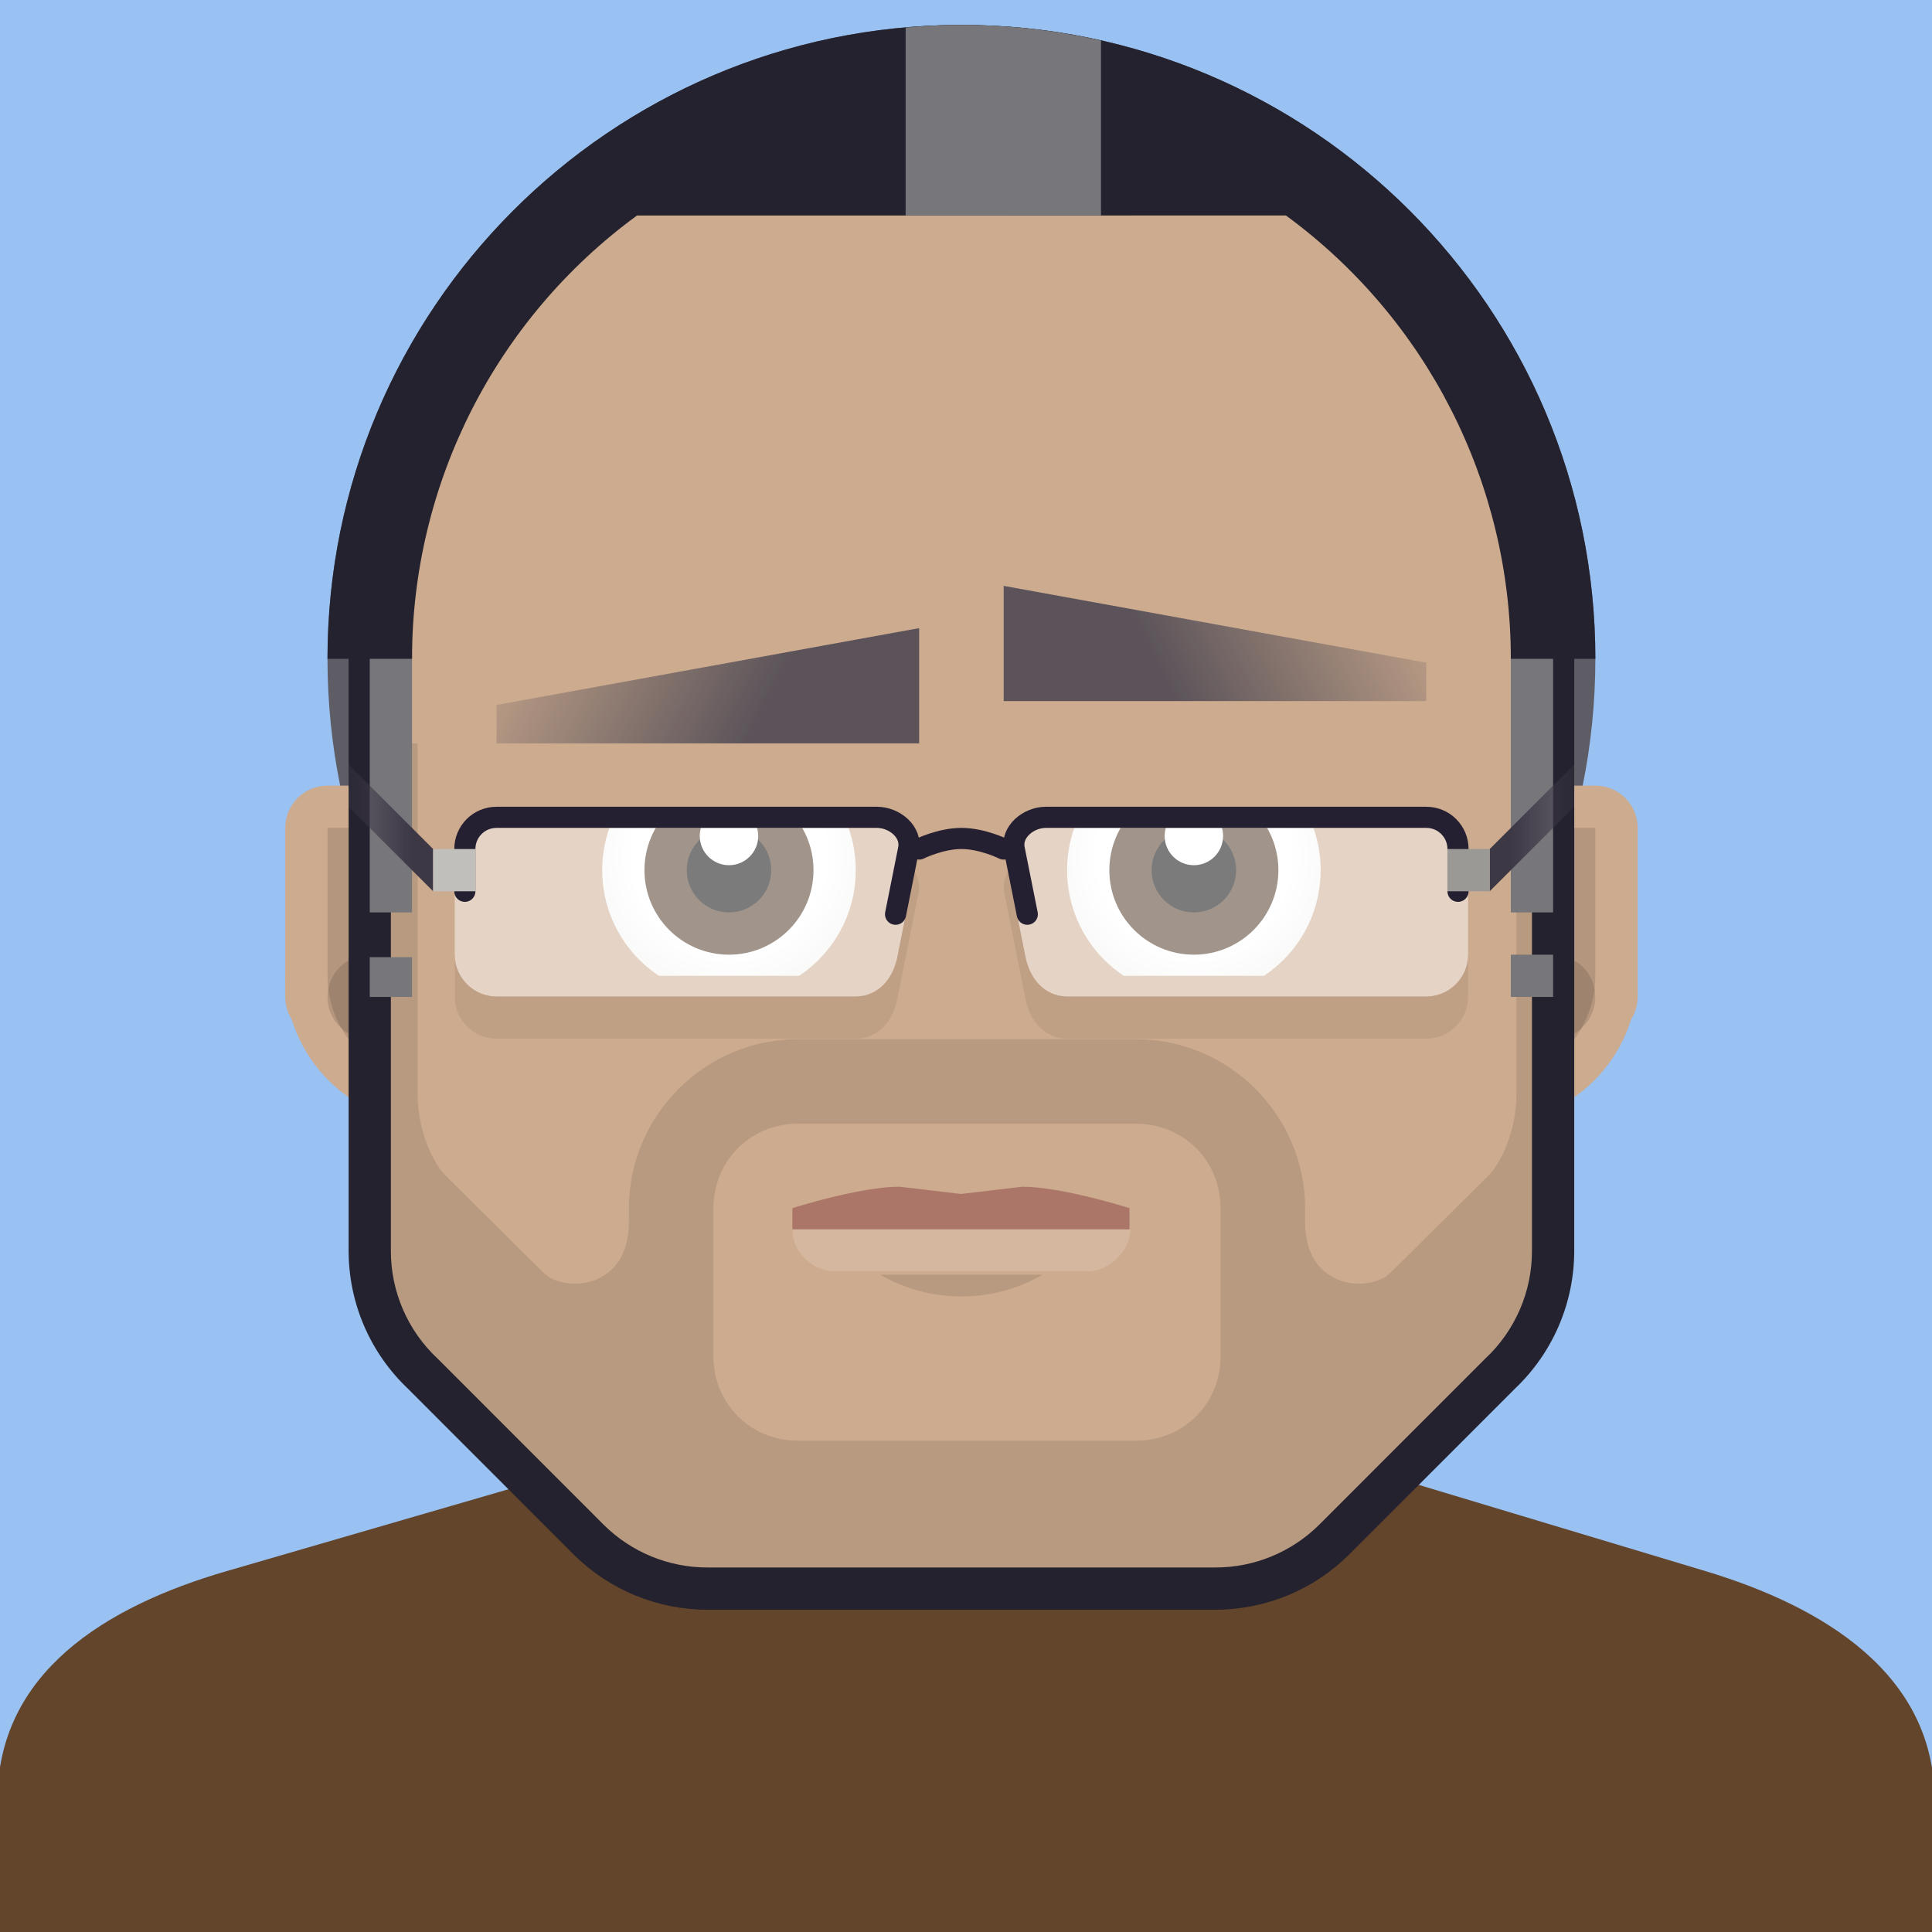
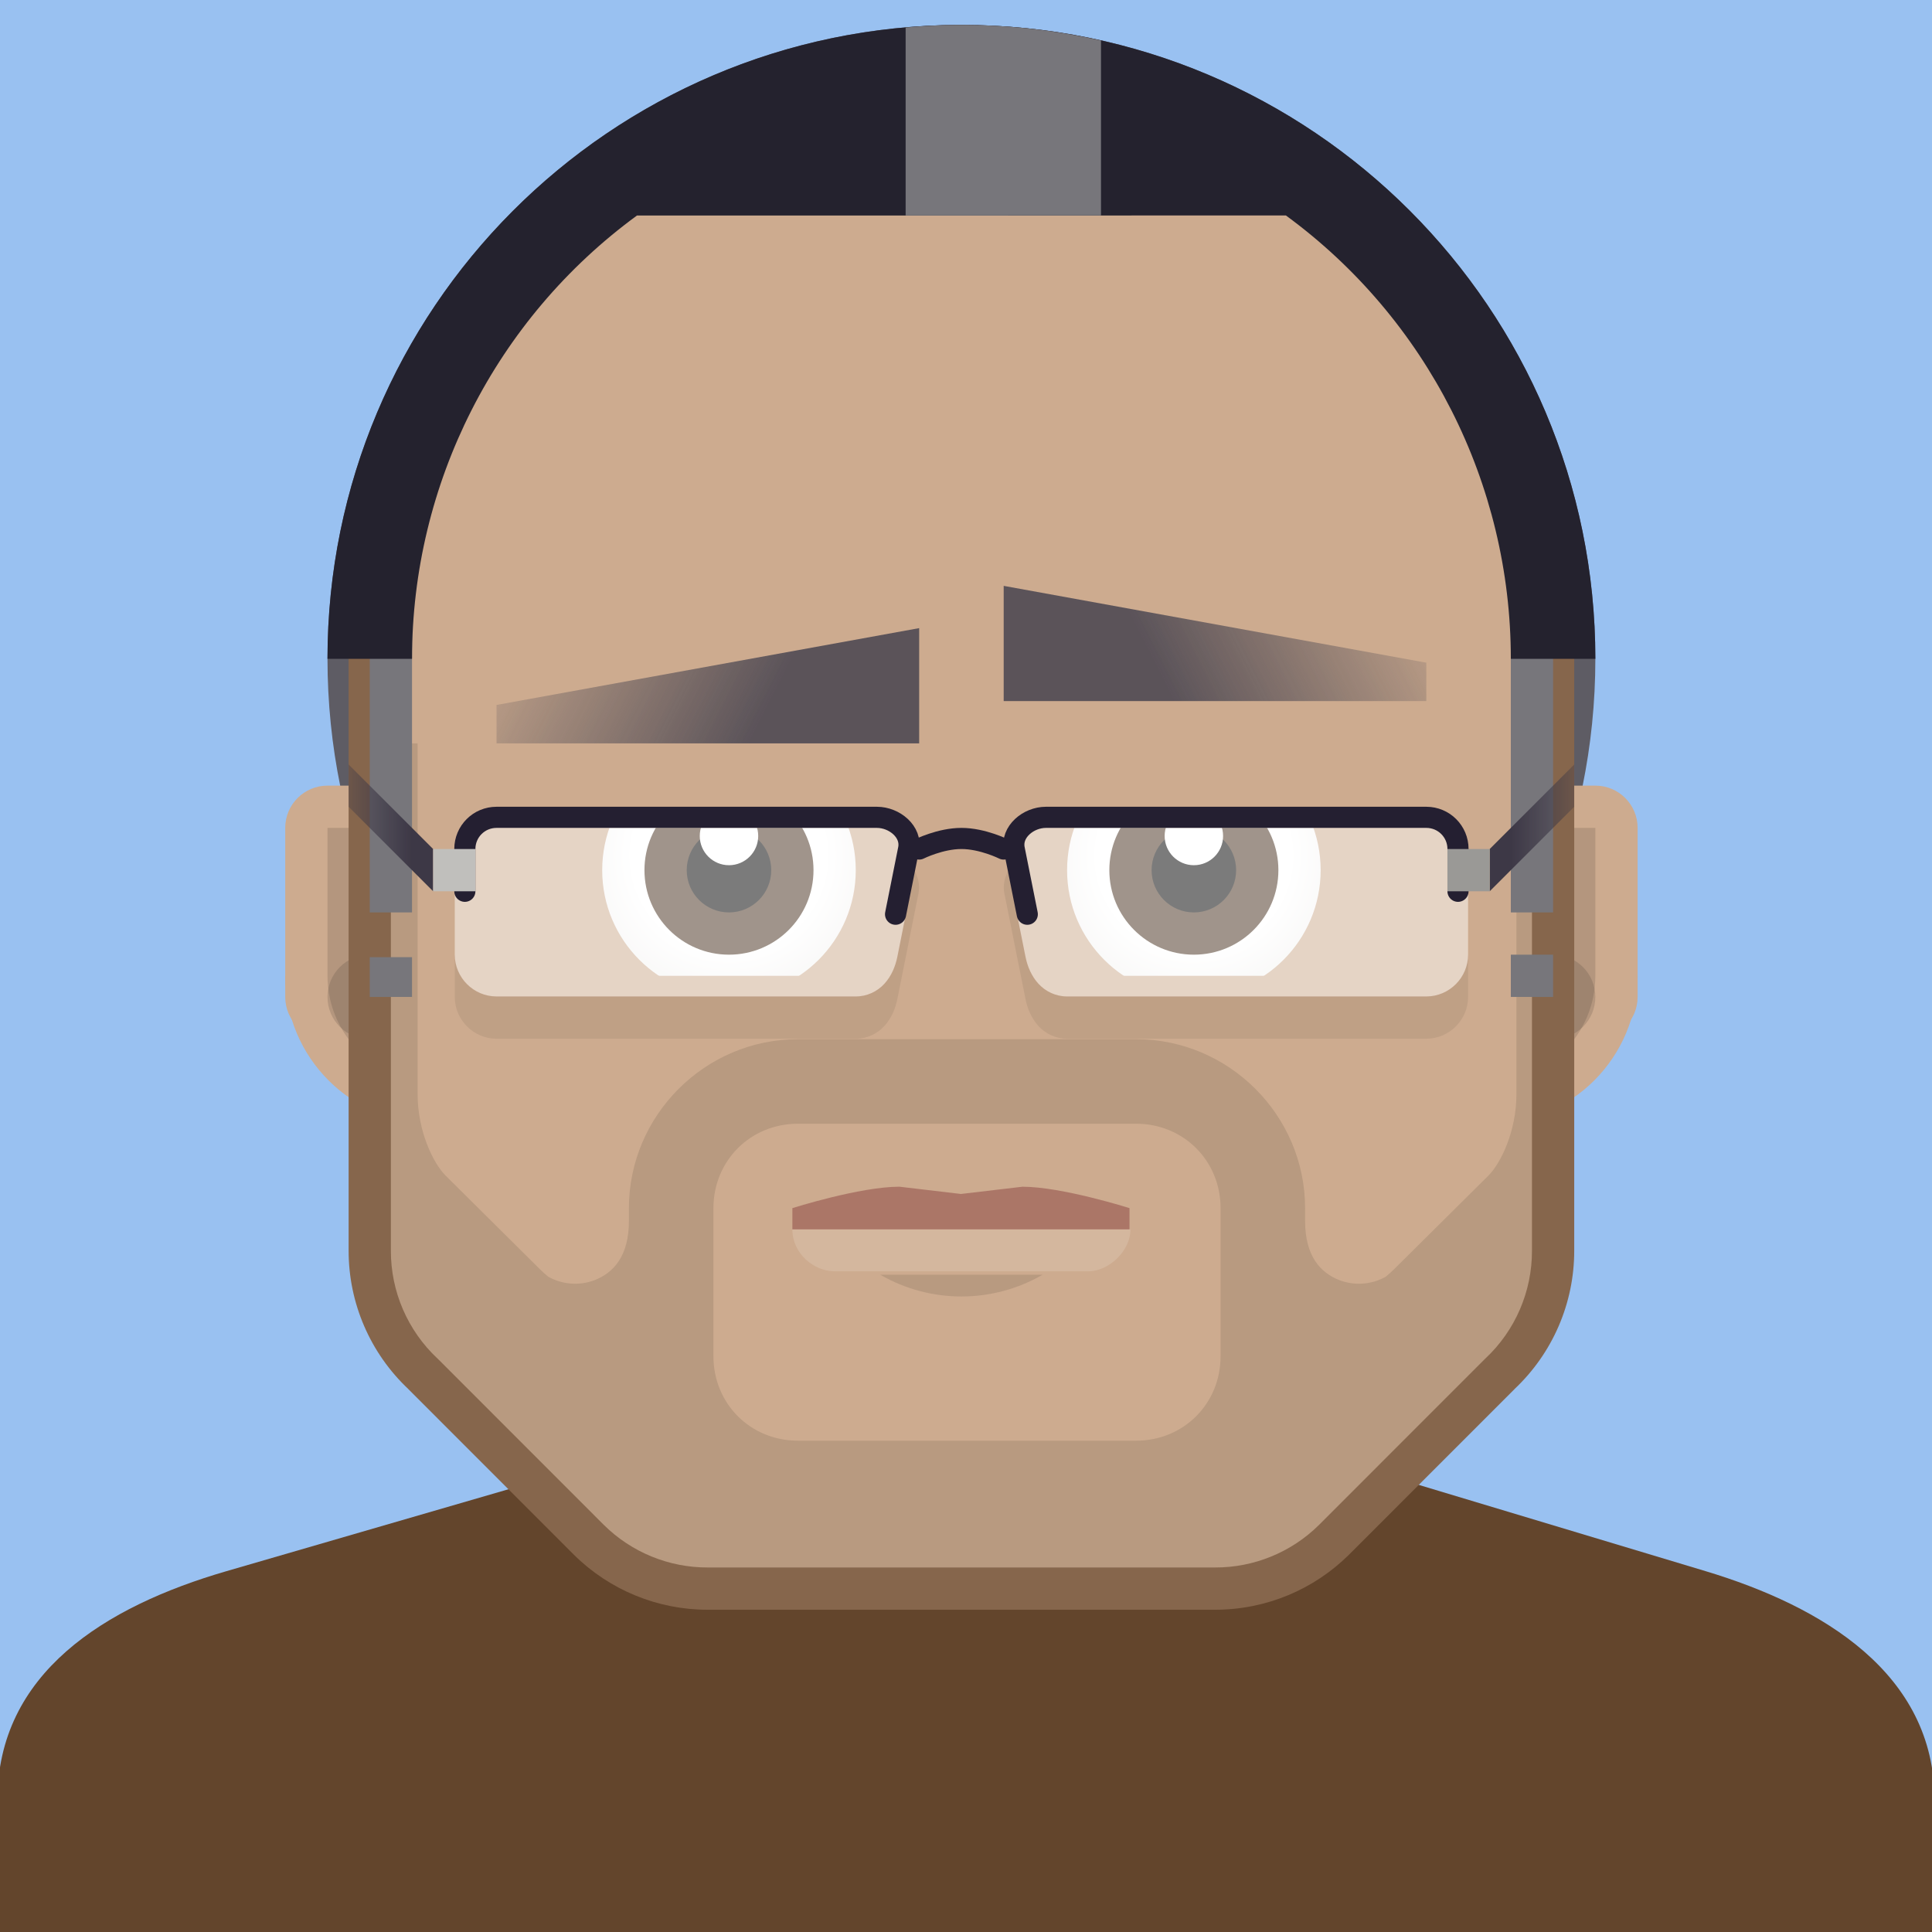
<svg xmlns="http://www.w3.org/2000/svg" xmlns:xlink="http://www.w3.org/1999/xlink" height="128" width="128">
  <defs>
    <linearGradient id="c">
      <stop offset="0" stop-color="#fff" />
      <stop offset=".727" stop-color="#fff" />
      <stop offset="1" stop-color="#f6f5f4" />
    </linearGradient>
    <linearGradient xlink:href="#a" id="g" gradientUnits="userSpaceOnUse" x1="52.954" y1="229.984" x2="39.951" y2="223.426" gradientTransform="matrix(-1 0 0 1 1180 257)" />
    <linearGradient id="a">
      <stop offset="0" stop-color="#4b4752" />
      <stop offset="1" stop-color="#4b4752" stop-opacity="0" />
    </linearGradient>
    <linearGradient xlink:href="#b" id="i" gradientUnits="userSpaceOnUse" gradientTransform="matrix(.8 0 0 1 18.5 0)" x1="88.781" y1="232.5" x2="94.5" y2="232.5" />
    <linearGradient id="b">
      <stop offset="0" stop-color="#3d3846" />
      <stop offset="1" stop-color="#3d3846" stop-opacity="0" />
    </linearGradient>
    <radialGradient xlink:href="#c" id="d" gradientUnits="userSpaceOnUse" gradientTransform="translate(30.459 21.198) scale(.9088)" cx="334" cy="231.209" fx="334" fy="231.209" r="7" />
    <radialGradient xlink:href="#c" id="e" gradientUnits="userSpaceOnUse" gradientTransform="translate(30.459 21.198) scale(.9088)" cx="334" cy="231.209" fx="334" fy="231.209" r="7" />
    <clipPath clipPathUnits="userSpaceOnUse" id="f" />
  </defs>
  <rect width="136.193" height="137.808" x="-3.358" y="-3.097" rx="0" ry="0" fill="#99c1f1" />
  <path d="M128.17 142.449V119.27c0-8.41-7.438-12.85-15.18-15.18L64.856 89.614 15.01 104.092c-8.076 2.345-15.18 6.77-15.18 15.179v23.178z" fill="#63452c" />
  <g transform="translate(-1498.692 -632.545) scale(1.39999)">
    <circle style="font-variation-settings:normal" cx="1116" cy="483" r="30" fill="#5e5c64" />
    <g transform="translate(692 77)">
      <rect style="font-variation-settings:normal" width="8" height="12" x="448" y="412" rx="2" ry="2" fill="#cdab8f" />
      <path style="font-variation-settings:normal" d="M456 421a7 7 0 01-7 7v-7z" fill="#cdab8f" />
      <path style="font-variation-settings:normal" d="M454 414v7a5 5 0 01-10 0c0-1.573.742-5.054 2-5.998V414h3z" opacity=".124" />
      <circle style="font-variation-settings:normal" cx="452" cy="422" r="2" opacity=".124" />
      <rect style="font-variation-settings:normal" width="8" height="12" x="-400" y="412" rx="2" ry="2" transform="scale(-1 1)" fill="#cdab8f" />
      <path style="font-variation-settings:normal" d="M392 421a7 7 0 007 7v-7z" fill="#cdab8f" />
      <path style="font-variation-settings:normal" d="M394 414v7a5 5 0 0010 0c0-1.573-.742-5.054-2-5.998V414h-3z" opacity=".124" />
      <circle style="font-variation-settings:normal" cx="-396" cy="422" r="2" transform="scale(-1 1)" opacity=".124" />
    </g>
    <path d="M1116 455a28 28 0 00-28 28v28c0 2.308.967 4.38 2.52 5.838l7.855 7.86A7.974 7.974 0 001104 527h24a7.974 7.974 0 005.625-2.303l7.856-7.86A7.973 7.973 0 001144 511v-28a28 28 0 00-28-28z" fill="#cdab8f" />
    <path style="font-variation-settings:normal" d="M1113.066 507.98c-1.87 0-5.066 1.014-5.066 1.014V510h15.954v-1.006s-3.197-1.013-5.067-1.013l-2.91.343z" opacity=".35" fill="#6c131e" />
    <path style="line-height:normal;font-variant-ligatures:normal;font-variant-position:normal;font-variant-caps:normal;font-variant-numeric:normal;font-variant-alternates:normal;font-variant-east-asian:normal;font-feature-settings:normal;font-variation-settings:normal;text-indent:0;text-align:start;text-decoration-line:none;text-decoration-style:solid;text-decoration-color:#000;text-transform:none;text-orientation:mixed;white-space:normal;shape-padding:0;shape-margin:0;inline-size:0;isolation:auto;mix-blend-mode:normal;solid-color:#000;solid-opacity:1" d="M1108 510h16c0 1.019-1.02 1.984-2 1.984h-12c-.964 0-2-.822-2-1.984z" color="#000" font-weight="400" font-family="sans-serif" overflow="visible" opacity=".137" fill="#fff" />
    <path style="font-variation-settings:normal" d="M1119.842 512.146a7.683 7.683 0 01-7.684 0" opacity=".25" fill-opacity=".402" />
    <g transform="translate(771 261)">
      <circle cx="334" cy="232" r="6" fill="url(#d)" />
      <circle cx="334" cy="232" r="4" fill="#47311f" />
      <circle cx="334" cy="232" r="2" />
      <circle cx="334" cy="230.383" r="1.383" fill="#fff" />
    </g>
    <g transform="translate(793 261)">
      <circle cx="334" cy="232" r="6" fill="url(#e)" />
      <circle cx="334" cy="232" r="4" fill="#47311f" />
      <circle cx="334" cy="232" r="2" />
      <circle cx="334" cy="230.383" r="1.383" fill="#fff" />
    </g>
    <path d="M1137 484h-20v7h20zm0 14h-20v7h20zm-42 0h20v7h-20z" fill="#cdab8f" />
    <path d="M1088.264 487v24c0 2.308.967 4.38 2.52 5.838l7.856 7.859a7.974 7.974 0 005.625 2.303h24a7.974 7.974 0 005.625-2.303l7.855-7.859a7.975 7.975 0 002.52-5.838v-24h-2v16.602c0 1.749-.74 3.27-1.329 3.856l-4.452 4.418a6.035 6.035 0 01-.401.363 2.598 2.598 0 01-2.202.161c-.888-.35-1.617-1.131-1.617-2.798V509c0-4.397-3.602-8-8-8h-16c-4.397 0-8 3.603-8 8v.602c0 1.667-.729 2.448-1.617 2.798a2.595 2.595 0 01-2.2-.161 6.035 6.035 0 01-.404-.363l-4.45-4.418c-.59-.586-1.328-2.107-1.328-3.856V487zm20 18h16c2.251 0 4 1.75 4 4v7c0 2.25-1.749 4-4 4h-16c-2.25 0-4-1.75-4-4v-7c0-2.25 1.75-4 4-4z" fill="#b89a80" />
    <g clip-path="url(#f)" transform="translate(1052 259)" opacity=".1">
      <path style="line-height:normal;font-variant-ligatures:normal;font-variant-position:normal;font-variant-caps:normal;font-variant-numeric:normal;font-variant-alternates:normal;font-variant-east-asian:normal;font-feature-settings:normal;font-variation-settings:normal;text-indent:0;text-align:start;text-decoration-line:none;text-decoration-style:solid;text-decoration-color:#000;text-transform:none;text-orientation:mixed;white-space:normal;shape-padding:0;shape-margin:0;inline-size:0;isolation:auto;mix-blend-mode:normal;solid-color:#000;solid-opacity:1" d="M56 242c-4.397 0-8 3.603-8 8v7c0 4.397 3.603 8 8 8h16c4.397 0 8-3.603 8-8v-7c0-4.397-3.603-8-8-8z" color="#000" font-weight="400" font-family="sans-serif" overflow="visible" />
    </g>
    <path d="M1112.443 484h-20v7h20z" fill="#cdab8f" />
-     <path style="line-height:normal;font-variant-ligatures:normal;font-variant-position:normal;font-variant-caps:normal;font-variant-numeric:normal;font-variant-alternates:normal;font-variant-east-asian:normal;font-feature-settings:normal;font-variation-settings:normal;text-indent:0;text-align:start;text-decoration-line:none;text-decoration-style:solid;text-decoration-color:#000;text-transform:none;text-orientation:mixed;white-space:normal;shape-padding:0;shape-margin:0;inline-size:0;isolation:auto;mix-blend-mode:normal;solid-color:#000;solid-opacity:1" d="M1116 454c-16.004 0-29 12.996-29 29v28a8.984 8.984 0 002.836 6.566l-.024-.021 7.858 7.861.002.002A8.987 8.987 0 001104 528h24c2.464 0 4.705-.99 6.328-2.592l.002-.002 7.858-7.861-.024.021A8.984 8.984 0 001145 511v-28c0-16.004-12.996-29-29-29zm0 2c14.924 0 27 12.077 27 27v28a6.963 6.963 0 01-2.203 5.11l-.012.01-7.863 7.866A6.96 6.96 0 011128 526h-24a6.96 6.96 0 01-4.918-2.01l-.004-.004-7.863-7.867-.012-.01A6.963 6.963 0 011089 511v-28c0-14.923 12.076-27 27-27z" color="#000" font-weight="400" font-family="sans-serif" overflow="visible" fill="#24222e" />
+     <path style="line-height:normal;font-variant-ligatures:normal;font-variant-position:normal;font-variant-caps:normal;font-variant-numeric:normal;font-variant-alternates:normal;font-variant-east-asian:normal;font-feature-settings:normal;font-variation-settings:normal;text-indent:0;text-align:start;text-decoration-line:none;text-decoration-style:solid;text-decoration-color:#000;text-transform:none;text-orientation:mixed;white-space:normal;shape-padding:0;shape-margin:0;inline-size:0;isolation:auto;mix-blend-mode:normal;solid-color:#000;solid-opacity:1" d="M1116 454c-16.004 0-29 12.996-29 29v28a8.984 8.984 0 002.836 6.566l-.024-.021 7.858 7.861.002.002A8.987 8.987 0 001104 528h24c2.464 0 4.705-.99 6.328-2.592l.002-.002 7.858-7.861-.024.021A8.984 8.984 0 001145 511v-28c0-16.004-12.996-29-29-29zm0 2c14.924 0 27 12.077 27 27v28a6.963 6.963 0 01-2.203 5.11l-.012.01-7.863 7.866A6.96 6.96 0 011128 526h-24a6.96 6.96 0 01-4.918-2.01l-.004-.004-7.863-7.867-.012-.01A6.963 6.963 0 011089 511v-28c0-14.923 12.076-27 27-27z" color="#000" font-weight="400" font-family="sans-serif" overflow="visible" fill="#86664c" />
    <path id="h" style="font-variation-settings:normal" d="M1118 479.546l20 3.636V485h-20z" display="inline" opacity=".876" vector-effect="none" fill="url(#g)" fill-opacity="1" stroke="none" stroke-width="7" stroke-linecap="square" stroke-linejoin="miter" stroke-miterlimit="4" stroke-dasharray="none" stroke-dashoffset="0" stroke-opacity="1" stop-color="#000" />
    <use xlink:href="#h" transform="matrix(-1 0 0 1 2232 2)" width="100%" height="100%" />
    <path style="font-variation-settings:normal" fill="#77767b" d="M1088 480.882h2V495h-2zm54-.882h2v15h-2zm-54 17.118h2V499h-2zm54-.118h2v2h-2z" />
    <g transform="translate(1052 260)">
      <g id="j" fill="none" stroke="#241f31" stroke-width="1" stroke-miterlimit="4" stroke-dasharray="none">
        <path style="font-variation-settings:normal" d="M68 230.023c-.547 0-1.065.213-1.45.573-.383.36-.636.912-.519 1.498l1 5c.095.475.291.93.617 1.285.327.355.805.598 1.352.598h17c1.087 0 1.977-.89 1.977-1.977v-5c0-1.087-.89-1.977-1.977-1.977z" opacity=".483" fill="#fff" stroke="none" stroke-linecap="square" />
        <path style="font-variation-settings:normal" d="M67.117 235.086L66.5 232c-.163-.815.669-1.5 1.5-1.5h18c.831 0 1.5.669 1.5 1.5v2" stroke-linecap="round" />
        <path style="font-variation-settings:normal" d="M88.5 231.5l4-4v2l-4 4z" fill="url(#i)" stroke="none" stroke-linecap="round" transform="translate(.5 .5)" />
        <path style="font-variation-settings:normal" d="M74.219 77.035c-.174.31-.264.675-.188 1.059l1 5c.095.475.291.93.617 1.285.327.355.805.598 1.352.598h17c1.087 0 1.977-.89 1.977-1.977v-2c0 1.087-.89 1.977-1.977 1.977H77a1.834 1.834 0 01-1.352-.598c-.326-.356-.522-.81-.617-1.285z" transform="translate(-8 156)" opacity=".07" fill="#000" stroke="none" stroke-linecap="square" />
      </g>
      <use xlink:href="#j" transform="matrix(-1 0 0 1 128 0)" width="100%" height="100%" />
      <path d="M62 232s1-.5 2-.5 2 .5 2 .5" fill="none" stroke="#241f31" stroke-linecap="round" />
      <path style="font-variation-settings:normal" fill="#9a9996" d="M87 232h2v2h-2z" />
      <path style="font-variation-settings:normal" fill="#c0bfbc" d="M39 232h2v2h-2z" />
    </g>
    <path d="M1115.855 453c-16.512.08-29.855 13.488-29.855 30h4a26 26 0 0110.646-20.98l30.71-.002A26 26 0 011142 483h4c0-16.569-13.431-30-30-30a29 29 0 00-.144 0z" fill="#24222e" />
    <path style="font-variation-settings:normal" d="M1115.856 453c-.841.004-1.672.05-2.496.123v8.896l9.245-.001v-8.279a30.074 30.074 0 00-6.75-.739z" fill="#77767b" />
  </g>
</svg>
